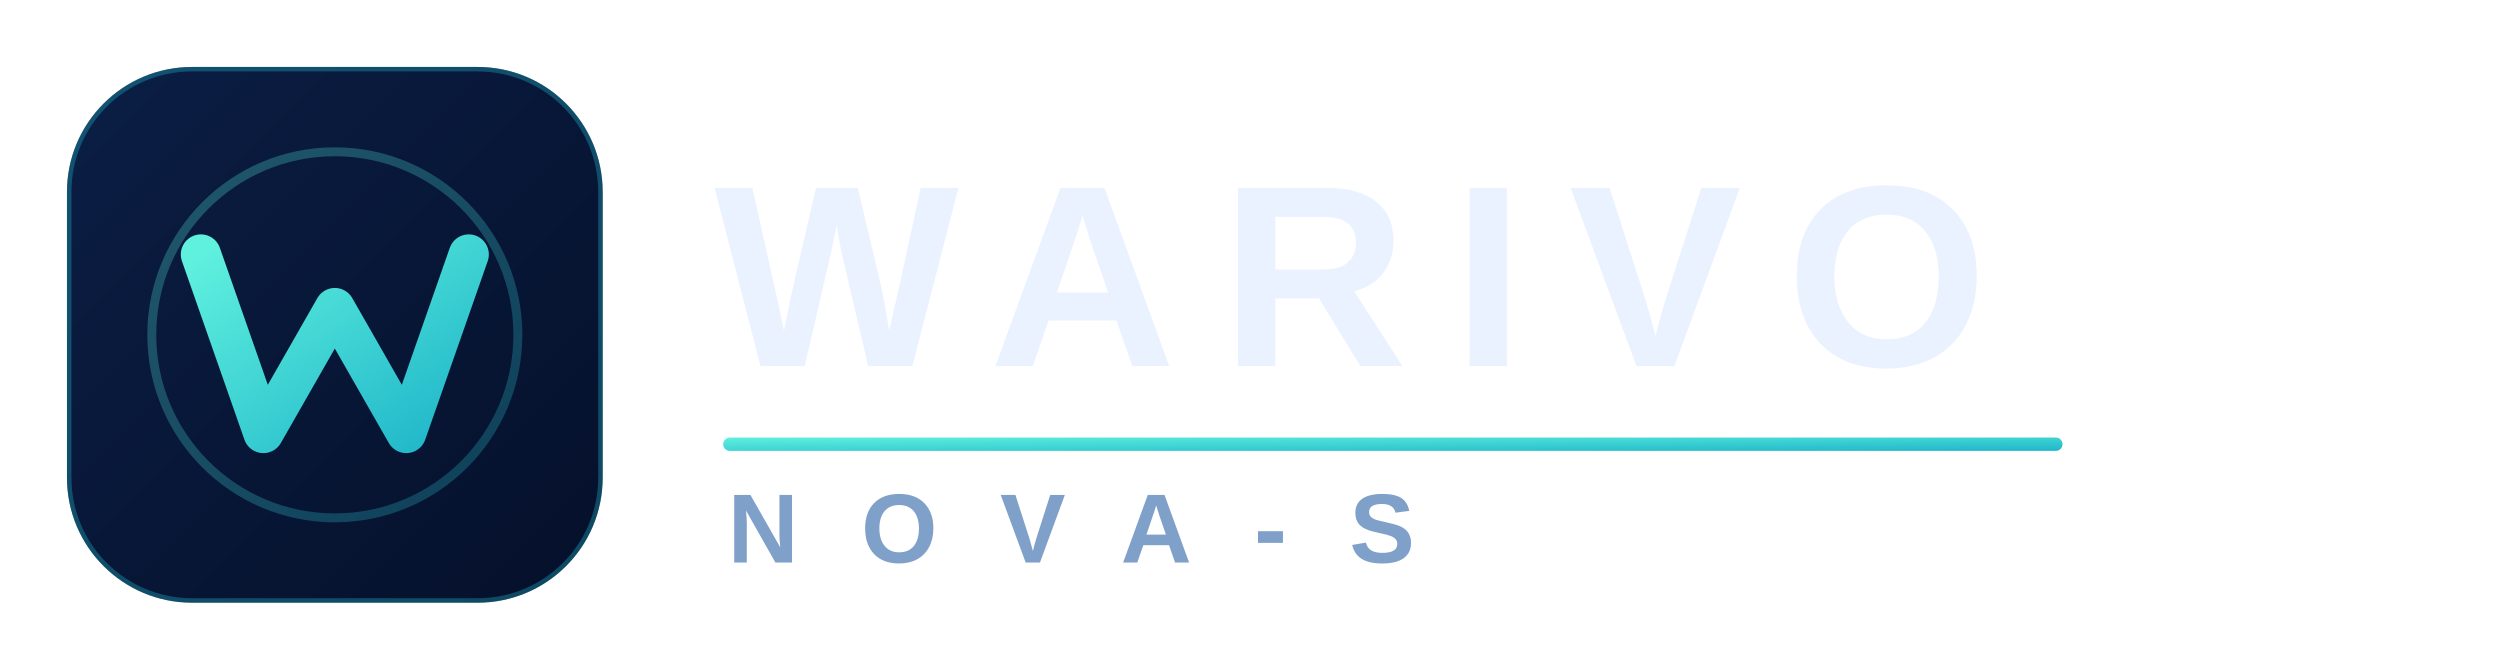
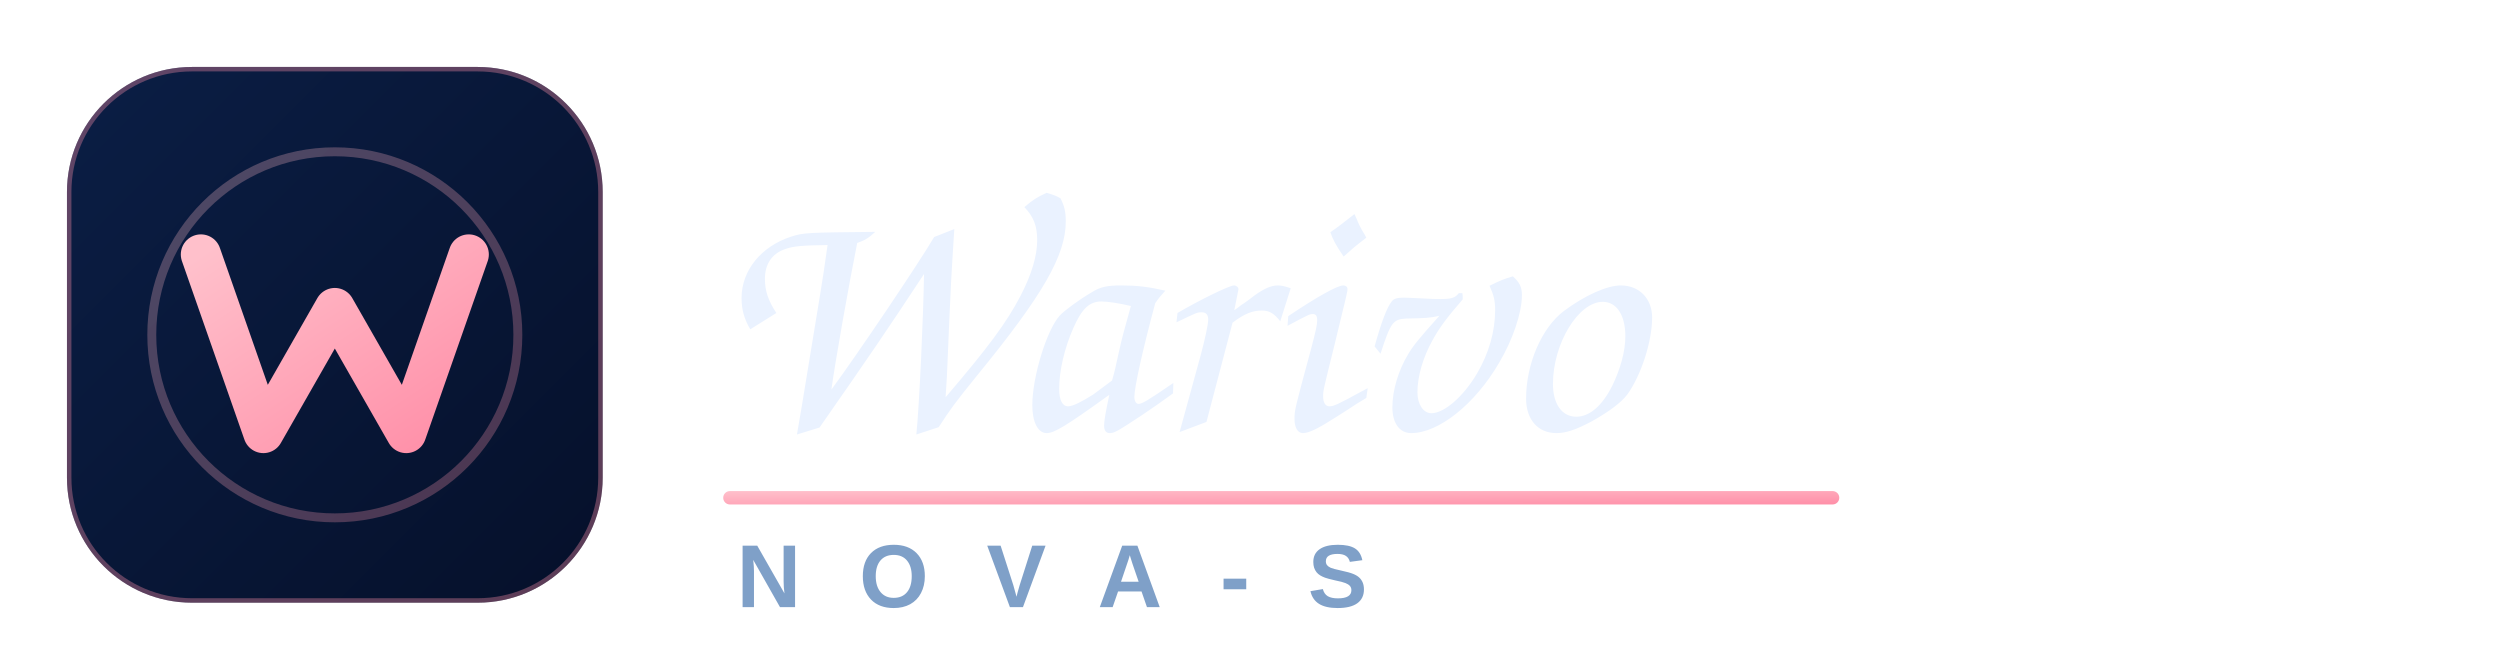
<svg xmlns="http://www.w3.org/2000/svg" viewBox="0 0 560 150" width="560" height="150" role="img" aria-label="Warivo Nova-S">
  <defs>
    <linearGradient id="wl-bg" x1="0" y1="0" x2="1" y2="1">
      <stop offset="0" stop-color="#0B1E45" />
      <stop offset="1" stop-color="#05102A" />
    </linearGradient>
    <linearGradient id="wl-aqua" x1="0" y1="0" x2="1" y2="1">
-       <stop offset="0" stop-color="#5FF0DE" />
-       <stop offset="1" stop-color="#1FB6C9" />
+       <stop offset="0" stop-color="#FFC0CB" />
+       <stop offset="1" stop-color="#FF8FA8" />
    </linearGradient>
+     <style>
+       @font-face{ font-family:'Warivo Script'; src:url('fonts/KaushanScript-Regular.ttf') format('truetype'); }
+       .sig{ font-family:'Warivo Script','Segoe Script',cursive; }
+     </style>
  </defs>
  <g transform="translate(15,15)">
    <rect x="0" y="0" width="120" height="120" rx="28" fill="url(#wl-bg)" />
-     <rect x="0.5" y="0.5" width="119" height="119" rx="27.5" fill="none" stroke="#1FB6C9" stroke-opacity="0.35" />
+     <rect x="0.5" y="0.5" width="119" height="119" rx="27.5" fill="none" stroke="#FF8FA8" stroke-opacity="0.35" />
    <circle cx="60" cy="60" r="41" fill="none" stroke="url(#wl-aqua)" stroke-opacity="0.28" stroke-width="2" />
    <polyline points="30,42 44,82 60,54 76,82 90,42" fill="none" stroke="url(#wl-aqua)" stroke-width="9" stroke-linecap="round" stroke-linejoin="round" />
  </g>
-   <g font-family="'Segoe UI', 'Helvetica Neue', Arial, sans-serif">
-     <text x="160" y="82" fill="#EAF2FF" font-size="58" font-weight="700" letter-spacing="10">WARIVO</text>
-     <rect x="162" y="98" width="300" height="3" rx="1.5" fill="url(#wl-aqua)" />
-     <text x="163" y="126" fill="#7FA0C8" font-size="22" font-weight="600" letter-spacing="14">NOVA-S</text>
+   <g>
+     <text class="sig" x="158" y="96" fill="#EAF2FF" font-size="78">Warivo</text>
+     <rect x="162" y="110" width="250" height="3" rx="1.5" fill="url(#wl-aqua)" />
+     <text x="165" y="136" fill="#7FA0C8" font-size="20" font-weight="600" font-family="'Segoe UI','Helvetica Neue',Arial,sans-serif" letter-spacing="13">NOVA-S</text>
  </g>
</svg>
